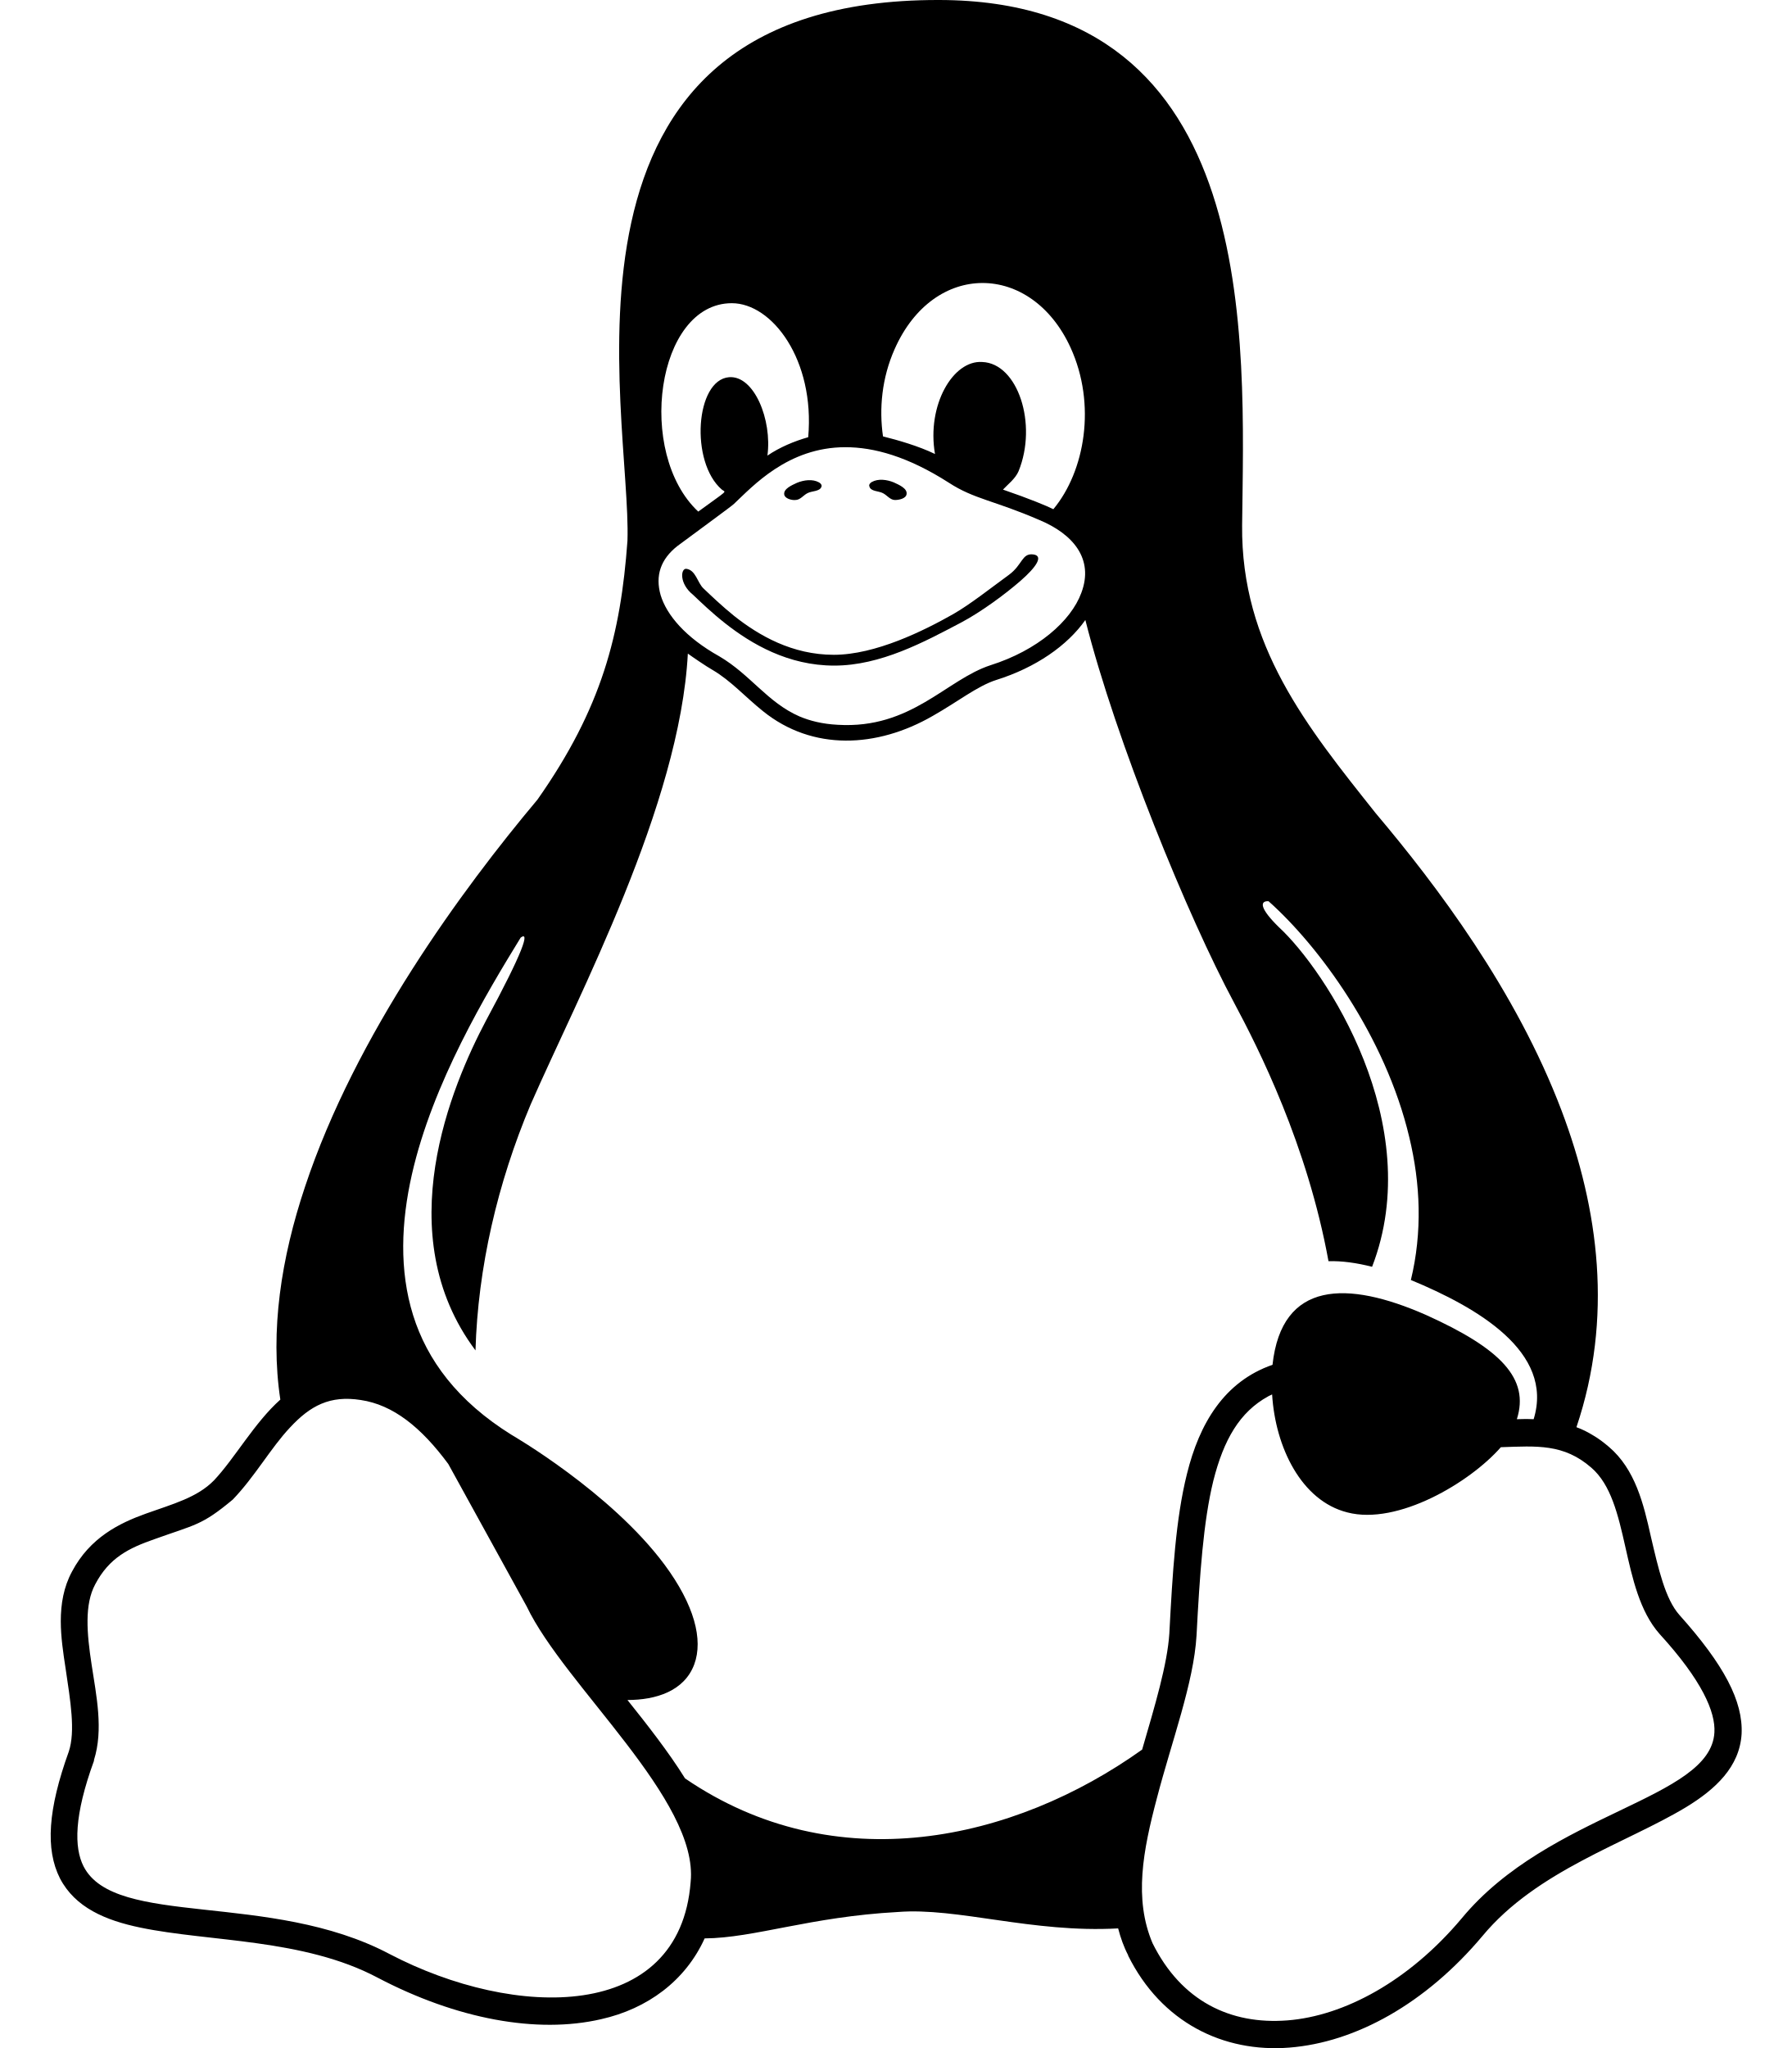
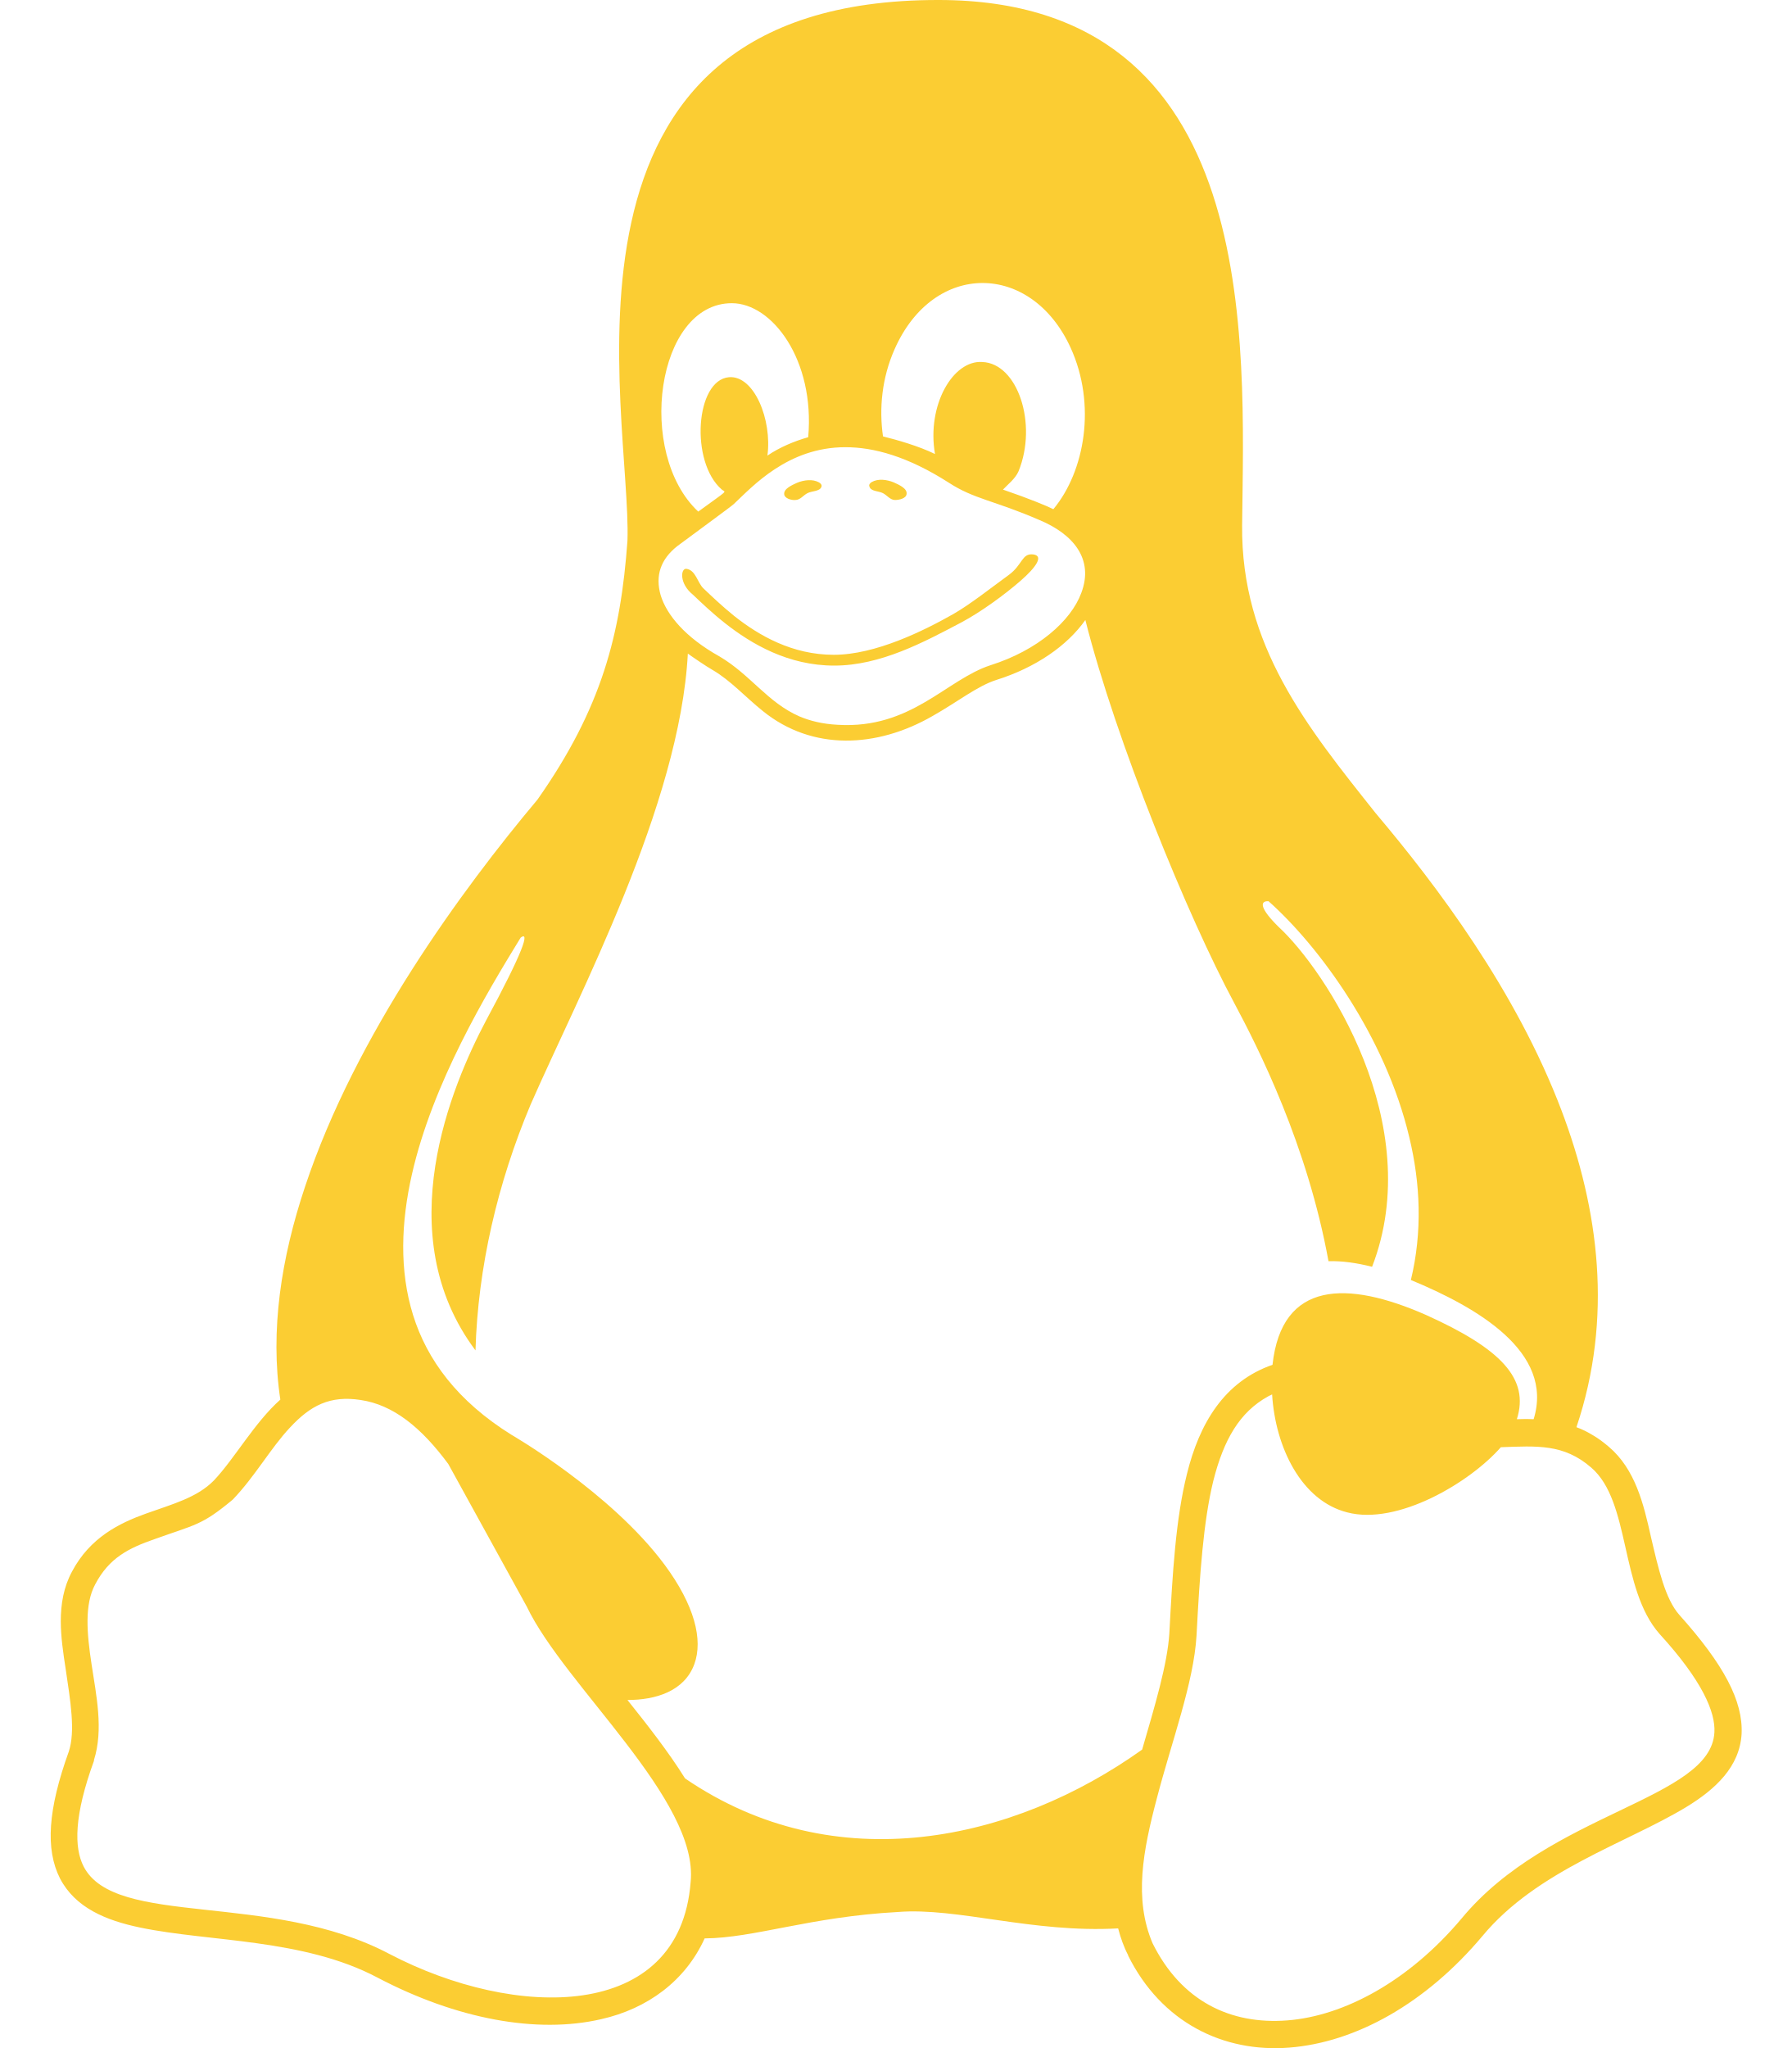
<svg xmlns="http://www.w3.org/2000/svg" aria-hidden="true" focusable="false" data-prefix="fab" data-icon="linux" class="svg-inline--fa fa-linux fa-w-14" role="img" viewBox="0 0 448 512">
-   <path fill="currentColor" d="M220.8 123.3c1 .5 1.8 1.7 3 1.7 1.1 0 2.8-.4 2.9-1.5.2-1.4-1.9-2.3-3.2-2.9-1.7-.7-3.9-1-5.5-.1-.4.2-.8.7-.6 1.1.3 1.3 2.3 1.1 3.4 1.7zm-21.9 1.7c1.2 0 2-1.2 3-1.7 1.1-.6 3.1-.4 3.5-1.6.2-.4-.2-.9-.6-1.1-1.6-.9-3.8-.6-5.5.1-1.3.6-3.4 1.5-3.2 2.9.1 1 1.8 1.5 2.8 1.4zM420 403.8c-3.6-4-5.3-11.6-7.2-19.7-1.8-8.1-3.9-16.8-10.5-22.4-1.3-1.1-2.6-2.1-4-2.9-1.3-.8-2.7-1.5-4.1-2 9.2-27.3 5.6-54.5-3.7-79.1-11.4-30.1-31.3-56.4-46.5-74.4-17.1-21.5-33.7-41.9-33.4-72C311.1 85.4 315.7.1 234.8 0 132.4-.2 158 103.4 156.9 135.2c-1.7 23.4-6.4 41.8-22.5 64.7-18.9 22.5-45.5 58.8-58.1 96.7-6 17.9-8.8 36.1-6.2 53.3-6.5 5.8-11.4 14.7-16.6 20.2-4.2 4.3-10.3 5.9-17 8.3s-14 6-18.5 14.5c-2.1 3.9-2.8 8.1-2.8 12.4 0 3.9.6 7.9 1.2 11.8 1.2 8.1 2.5 15.7.8 20.8-5.2 14.4-5.9 24.4-2.2 31.7 3.8 7.3 11.4 10.5 20.1 12.3 17.3 3.6 40.8 2.7 59.3 12.5 19.8 10.4 39.9 14.1 55.9 10.4 11.6-2.6 21.1-9.6 25.9-20.2 12.5-.1 26.3-5.4 48.3-6.6 14.9-1.2 33.6 5.3 55.1 4.1.6 2.3 1.4 4.6 2.5 6.7v.1c8.3 16.7 23.8 24.3 40.3 23 16.6-1.3 34.1-11 48.3-27.9 13.6-16.4 36-23.2 50.9-32.2 7.4-4.5 13.4-10.1 13.9-18.3.4-8.2-4.4-17.3-15.5-29.7zM223.7 87.3c9.8-22.2 34.2-21.8 44-.4 6.5 14.2 3.6 30.9-4.3 40.4-1.6-.8-5.9-2.6-12.6-4.9 1.1-1.2 3.1-2.7 3.9-4.6 4.8-11.8-.2-27-9.1-27.3-7.3-.5-13.9 10.8-11.8 23-4.1-2-9.4-3.5-13-4.4-1-6.9-.3-14.6 2.9-21.8zM183 75.8c10.1 0 20.8 14.2 19.1 33.5-3.5 1-7.1 2.5-10.2 4.6 1.2-8.9-3.3-20.1-9.6-19.6-8.4.7-9.8 21.2-1.8 28.1 1 .8 1.9-.2-5.9 5.5-15.6-14.6-10.5-52.1 8.4-52.1zm-13.6 60.7c6.2-4.6 13.6-10 14.1-10.5 4.7-4.4 13.5-14.2 27.9-14.2 7.1 0 15.6 2.3 25.9 8.9 6.3 4.1 11.3 4.4 22.6 9.3 8.4 3.5 13.7 9.7 10.5 18.2-2.6 7.1-11 14.4-22.7 18.1-11.1 3.6-19.8 16-38.2 14.9-3.9-.2-7-1-9.6-2.1-8-3.5-12.2-10.4-20-15-8.6-4.8-13.2-10.4-14.7-15.3-1.4-4.9 0-9 4.2-12.3zm3.3 334c-2.7 35.1-43.9 34.4-75.3 18-29.9-15.8-68.6-6.5-76.5-21.9-2.4-4.7-2.4-12.7 2.6-26.4v-.2c2.4-7.6.6-16-.6-23.9-1.2-7.8-1.8-15 .9-20 3.5-6.7 8.5-9.1 14.8-11.3 10.3-3.7 11.8-3.4 19.6-9.9 5.5-5.7 9.5-12.9 14.3-18 5.1-5.5 10-8.1 17.7-6.9 8.1 1.2 15.1 6.8 21.9 16l19.6 35.6c9.5 19.9 43.1 48.4 41 68.9zm-1.4-25.9c-4.1-6.6-9.6-13.6-14.4-19.6 7.1 0 14.2-2.2 16.7-8.9 2.3-6.2 0-14.9-7.4-24.9-13.5-18.2-38.3-32.5-38.3-32.5-13.5-8.4-21.1-18.7-24.6-29.9s-3-23.3-.3-35.2c5.2-22.9 18.6-45.2 27.2-59.2 2.3-1.7.8 3.2-8.7 20.8-8.5 16.1-24.4 53.3-2.6 82.4.6-20.7 5.5-41.8 13.8-61.5 12-27.4 37.3-74.9 39.3-112.7 1.1.8 4.6 3.2 6.2 4.1 4.6 2.7 8.1 6.7 12.6 10.3 12.4 10 28.5 9.2 42.4 1.2 6.2-3.5 11.2-7.5 15.9-9 9.9-3.1 17.8-8.6 22.3-15 7.7 30.4 25.7 74.3 37.2 95.7 6.1 11.4 18.3 35.5 23.6 64.6 3.3-.1 7 .4 10.9 1.4 13.8-35.7-11.7-74.2-23.3-84.9-4.7-4.6-4.9-6.6-2.6-6.5 12.6 11.2 29.2 33.7 35.2 59 2.8 11.6 3.3 23.7.4 35.7 16.4 6.8 35.9 17.9 30.7 34.8-2.2-.1-3.2 0-4.2 0 3.2-10.1-3.9-17.6-22.8-26.1-19.6-8.6-36-8.6-38.3 12.5-12.1 4.2-18.3 14.7-21.4 27.3-2.8 11.2-3.6 24.7-4.4 39.9-.5 7.7-3.6 18-6.8 29-32.1 22.9-76.7 32.9-114.3 7.2zm257.4-11.5c-.9 16.8-41.2 19.9-63.2 46.5-13.2 15.7-29.4 24.4-43.6 25.5s-26.5-4.8-33.7-19.3c-4.7-11.1-2.4-23.1 1.1-36.3 3.7-14.2 9.2-28.8 9.9-40.6.8-15.2 1.7-28.5 4.2-38.7 2.6-10.3 6.6-17.2 13.7-21.1.3-.2.7-.3 1-.5.8 13.2 7.3 26.6 18.8 29.5 12.6 3.3 30.7-7.5 38.4-16.3 9-.3 15.7-.9 22.6 5.1 9.9 8.5 7.1 30.3 17.1 41.6 10.6 11.6 14 19.5 13.7 24.6zM173.3 148.7c2 1.9 4.7 4.5 8 7.1 6.6 5.2 15.8 10.6 27.3 10.6 11.6 0 22.5-5.9 31.8-10.8 4.9-2.6 10.9-7 14.8-10.4s5.9-6.3 3.1-6.6-2.6 2.6-6 5.1c-4.4 3.2-9.7 7.4-13.9 9.8-7.4 4.2-19.5 10.2-29.9 10.2s-18.7-4.8-24.9-9.7c-3.1-2.5-5.7-5-7.7-6.9-1.5-1.4-1.9-4.6-4.3-4.9-1.4-.1-1.8 3.7 1.7 6.5z" />
+   <path fill="#fbcd33" d="M220.8 123.3c1 .5 1.8 1.7 3 1.7 1.1 0 2.8-.4 2.9-1.5.2-1.4-1.9-2.3-3.2-2.9-1.7-.7-3.9-1-5.5-.1-.4.2-.8.7-.6 1.1.3 1.3 2.3 1.1 3.4 1.7zm-21.9 1.7c1.2 0 2-1.2 3-1.7 1.1-.6 3.1-.4 3.5-1.6.2-.4-.2-.9-.6-1.1-1.6-.9-3.8-.6-5.5.1-1.3.6-3.4 1.5-3.2 2.9.1 1 1.8 1.5 2.8 1.4zM420 403.8c-3.6-4-5.3-11.6-7.2-19.7-1.8-8.1-3.9-16.8-10.5-22.4-1.3-1.1-2.6-2.1-4-2.9-1.3-.8-2.7-1.5-4.1-2 9.2-27.3 5.6-54.5-3.7-79.1-11.4-30.1-31.3-56.4-46.5-74.4-17.1-21.5-33.7-41.9-33.4-72C311.1 85.4 315.7.1 234.8 0 132.4-.2 158 103.4 156.9 135.2c-1.7 23.4-6.4 41.8-22.5 64.7-18.9 22.5-45.5 58.8-58.1 96.7-6 17.9-8.8 36.1-6.2 53.3-6.5 5.8-11.4 14.7-16.6 20.2-4.2 4.3-10.3 5.9-17 8.3s-14 6-18.5 14.5c-2.1 3.9-2.8 8.1-2.8 12.4 0 3.9.6 7.9 1.2 11.8 1.2 8.1 2.5 15.7.8 20.8-5.2 14.4-5.9 24.4-2.2 31.7 3.8 7.3 11.4 10.5 20.1 12.3 17.3 3.6 40.8 2.7 59.3 12.5 19.8 10.4 39.9 14.1 55.9 10.4 11.6-2.6 21.1-9.6 25.9-20.2 12.5-.1 26.3-5.4 48.3-6.6 14.9-1.2 33.6 5.3 55.1 4.1.6 2.3 1.4 4.6 2.5 6.7v.1c8.3 16.7 23.8 24.3 40.3 23 16.6-1.3 34.1-11 48.3-27.9 13.6-16.4 36-23.2 50.9-32.2 7.4-4.5 13.4-10.1 13.9-18.3.4-8.2-4.4-17.3-15.5-29.7zM223.7 87.3c9.8-22.2 34.2-21.8 44-.4 6.5 14.2 3.6 30.9-4.3 40.4-1.6-.8-5.9-2.6-12.6-4.9 1.1-1.2 3.1-2.7 3.9-4.6 4.8-11.8-.2-27-9.1-27.3-7.3-.5-13.9 10.8-11.8 23-4.1-2-9.4-3.5-13-4.4-1-6.9-.3-14.6 2.9-21.8zM183 75.8c10.1 0 20.8 14.2 19.1 33.5-3.5 1-7.1 2.5-10.2 4.6 1.2-8.9-3.3-20.1-9.6-19.6-8.4.7-9.8 21.2-1.8 28.1 1 .8 1.9-.2-5.9 5.5-15.6-14.6-10.5-52.1 8.4-52.1zm-13.6 60.7c6.2-4.6 13.6-10 14.1-10.5 4.7-4.4 13.5-14.2 27.9-14.2 7.1 0 15.6 2.3 25.9 8.9 6.3 4.1 11.3 4.4 22.6 9.3 8.4 3.5 13.7 9.7 10.5 18.2-2.6 7.1-11 14.4-22.7 18.1-11.1 3.6-19.8 16-38.2 14.9-3.9-.2-7-1-9.6-2.1-8-3.5-12.2-10.4-20-15-8.6-4.8-13.2-10.4-14.7-15.3-1.4-4.9 0-9 4.2-12.3zm3.3 334c-2.7 35.1-43.9 34.4-75.3 18-29.9-15.8-68.6-6.5-76.5-21.9-2.4-4.7-2.4-12.7 2.6-26.4v-.2c2.4-7.6.6-16-.6-23.9-1.2-7.8-1.8-15 .9-20 3.5-6.7 8.5-9.1 14.8-11.3 10.3-3.7 11.8-3.4 19.6-9.9 5.5-5.7 9.5-12.9 14.3-18 5.1-5.5 10-8.1 17.7-6.9 8.1 1.2 15.1 6.8 21.9 16l19.6 35.6c9.5 19.9 43.1 48.4 41 68.9zm-1.4-25.9c-4.1-6.6-9.6-13.6-14.4-19.6 7.1 0 14.2-2.2 16.7-8.9 2.3-6.2 0-14.9-7.4-24.9-13.5-18.2-38.3-32.5-38.3-32.5-13.5-8.4-21.1-18.7-24.6-29.9s-3-23.3-.3-35.2c5.2-22.9 18.6-45.2 27.2-59.2 2.3-1.7.8 3.2-8.7 20.8-8.5 16.1-24.4 53.3-2.6 82.4.6-20.7 5.5-41.8 13.8-61.5 12-27.4 37.3-74.9 39.3-112.7 1.1.8 4.6 3.2 6.2 4.1 4.6 2.7 8.1 6.7 12.6 10.3 12.4 10 28.5 9.2 42.4 1.2 6.2-3.5 11.2-7.5 15.9-9 9.9-3.1 17.8-8.6 22.3-15 7.7 30.4 25.7 74.3 37.2 95.7 6.1 11.4 18.3 35.5 23.6 64.6 3.3-.1 7 .4 10.9 1.4 13.8-35.7-11.7-74.2-23.3-84.9-4.7-4.6-4.9-6.6-2.6-6.5 12.6 11.2 29.2 33.7 35.2 59 2.8 11.6 3.3 23.7.4 35.7 16.4 6.8 35.9 17.9 30.7 34.8-2.2-.1-3.2 0-4.2 0 3.2-10.1-3.9-17.6-22.8-26.1-19.6-8.6-36-8.6-38.3 12.5-12.1 4.2-18.3 14.7-21.4 27.3-2.8 11.2-3.6 24.7-4.4 39.9-.5 7.7-3.6 18-6.8 29-32.1 22.9-76.7 32.9-114.3 7.2zm257.4-11.5c-.9 16.8-41.2 19.9-63.2 46.5-13.2 15.7-29.4 24.4-43.6 25.5s-26.5-4.8-33.7-19.3c-4.7-11.1-2.4-23.1 1.1-36.3 3.7-14.2 9.2-28.8 9.9-40.6.8-15.2 1.7-28.5 4.2-38.7 2.6-10.3 6.6-17.2 13.7-21.1.3-.2.7-.3 1-.5.8 13.2 7.3 26.6 18.8 29.5 12.6 3.3 30.7-7.5 38.4-16.3 9-.3 15.7-.9 22.6 5.1 9.9 8.5 7.1 30.3 17.1 41.6 10.6 11.6 14 19.5 13.7 24.6zM173.3 148.7c2 1.9 4.7 4.5 8 7.1 6.6 5.2 15.8 10.6 27.3 10.6 11.6 0 22.5-5.9 31.8-10.8 4.9-2.6 10.9-7 14.8-10.4s5.9-6.3 3.1-6.6-2.6 2.6-6 5.1c-4.4 3.2-9.7 7.4-13.9 9.8-7.4 4.2-19.5 10.2-29.9 10.2s-18.7-4.8-24.9-9.7c-3.1-2.5-5.7-5-7.7-6.9-1.5-1.4-1.9-4.6-4.3-4.9-1.4-.1-1.8 3.7 1.7 6.5z" />
</svg>
